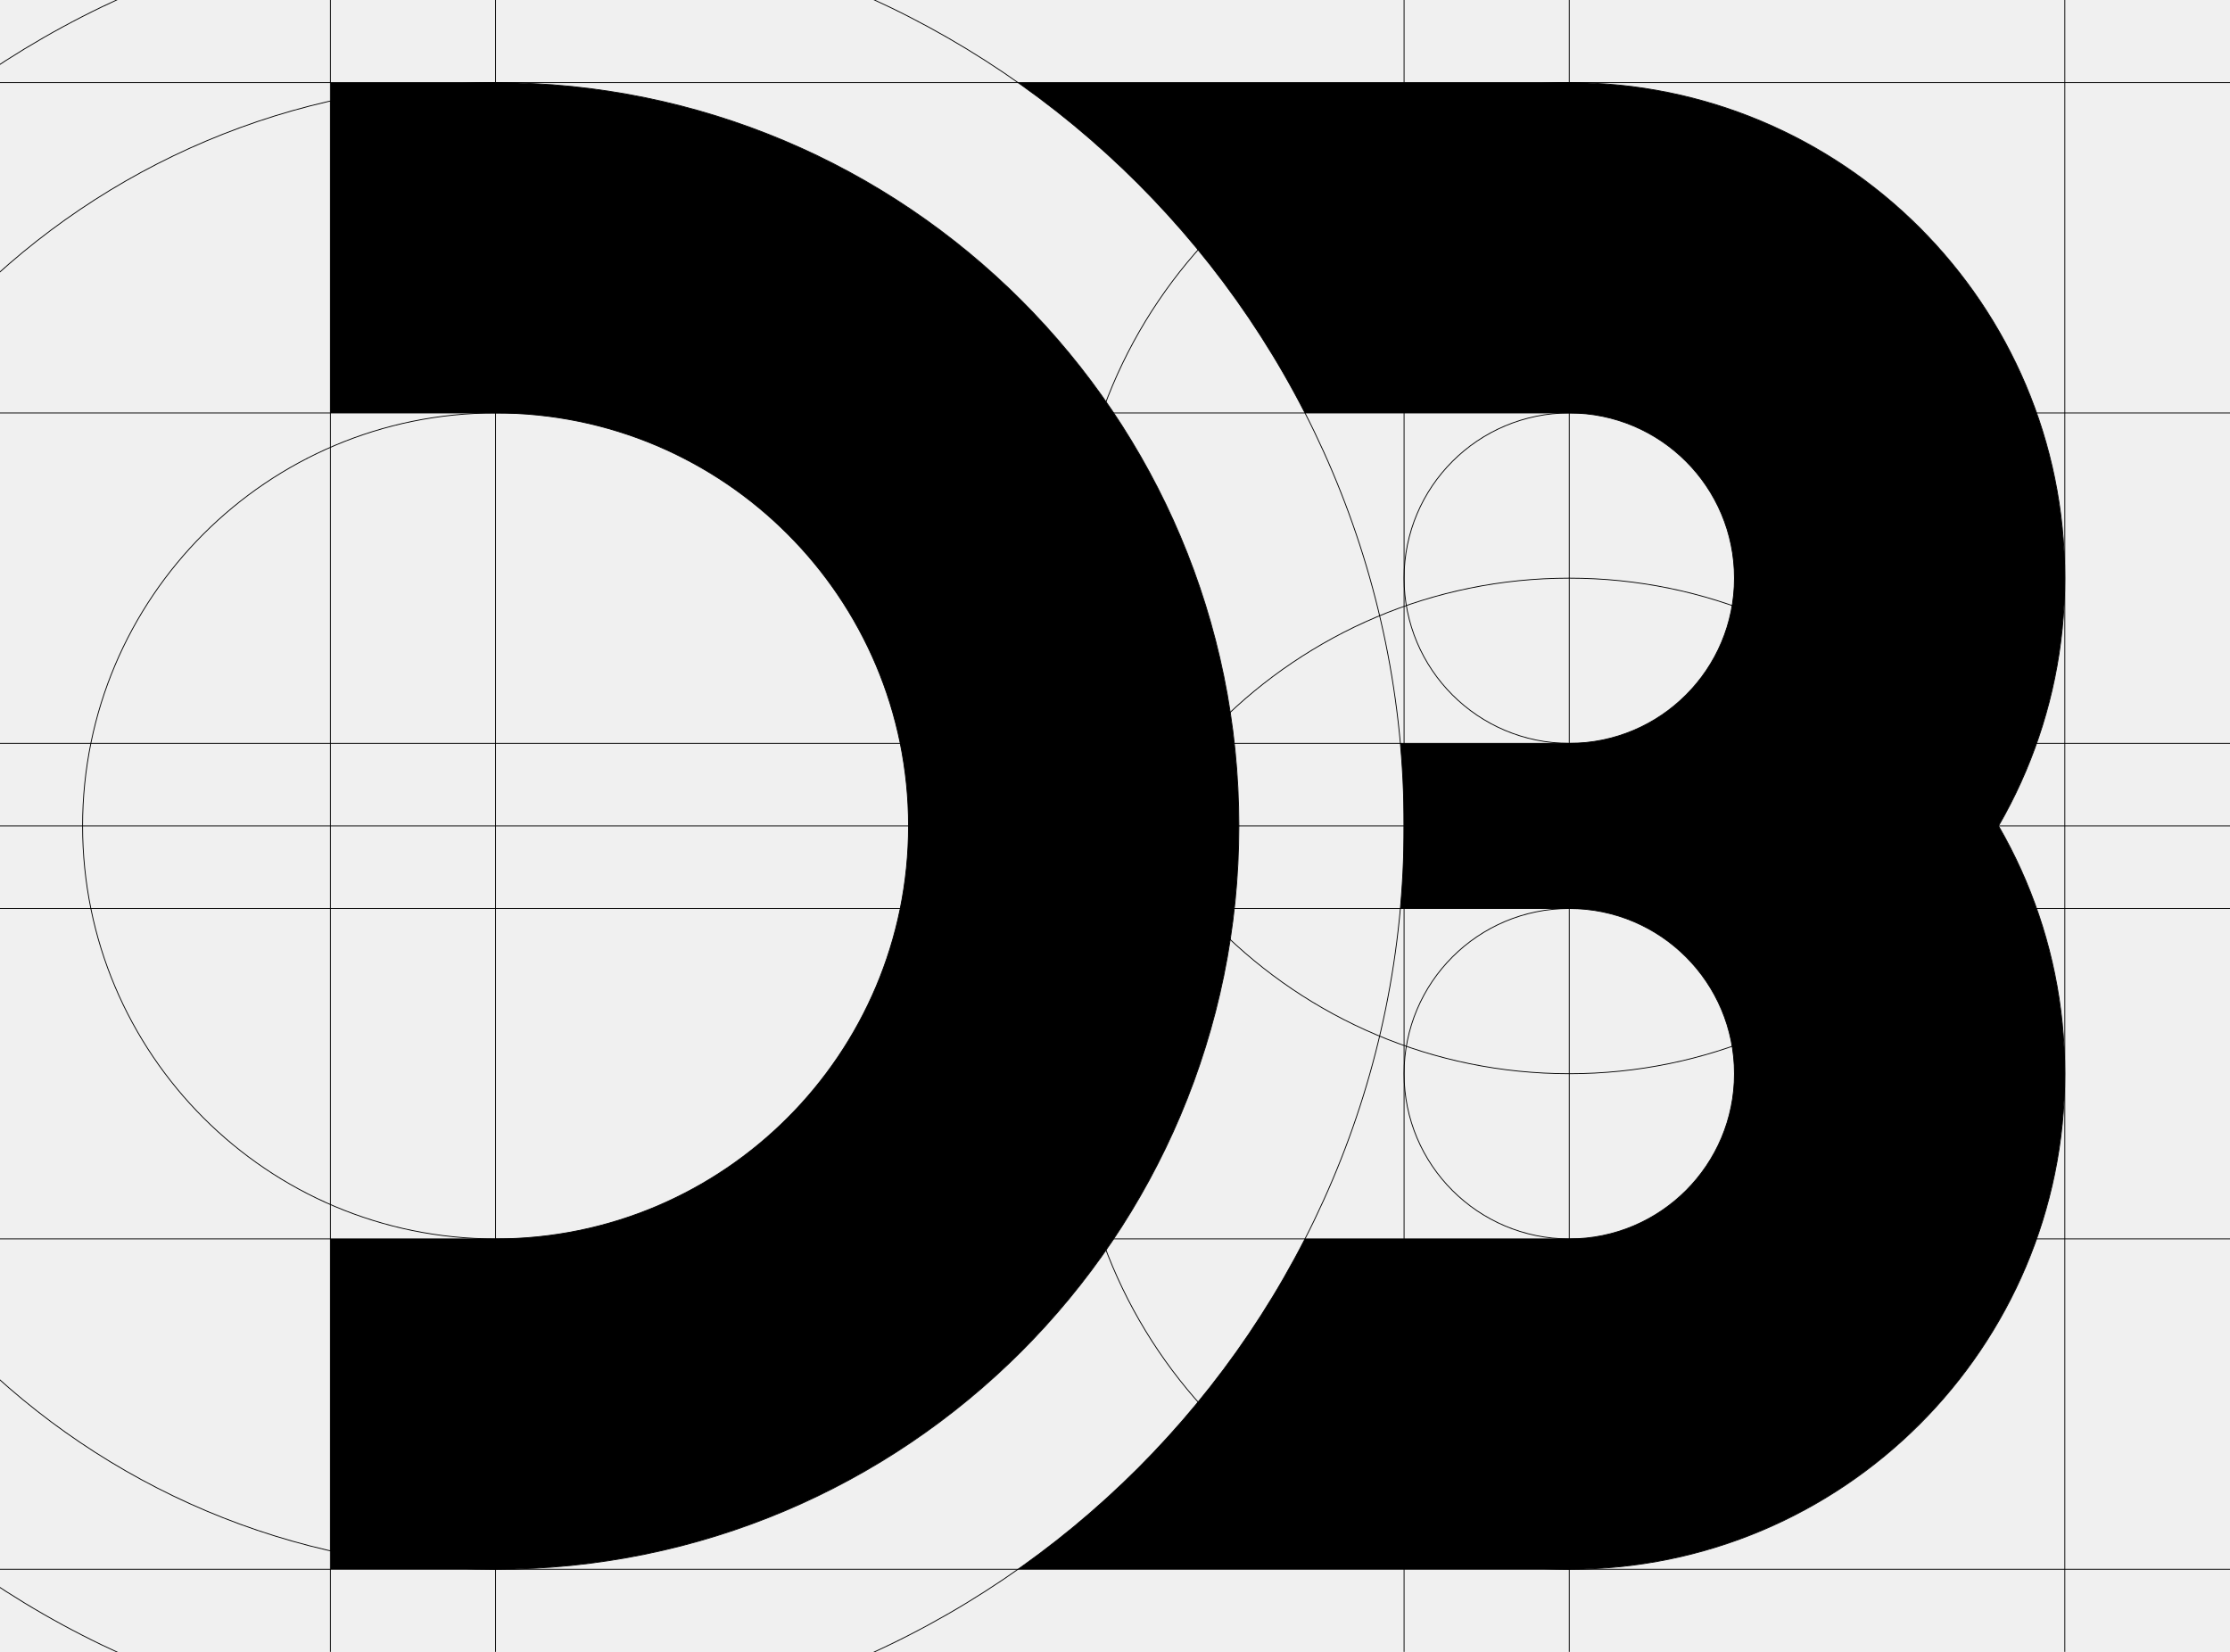
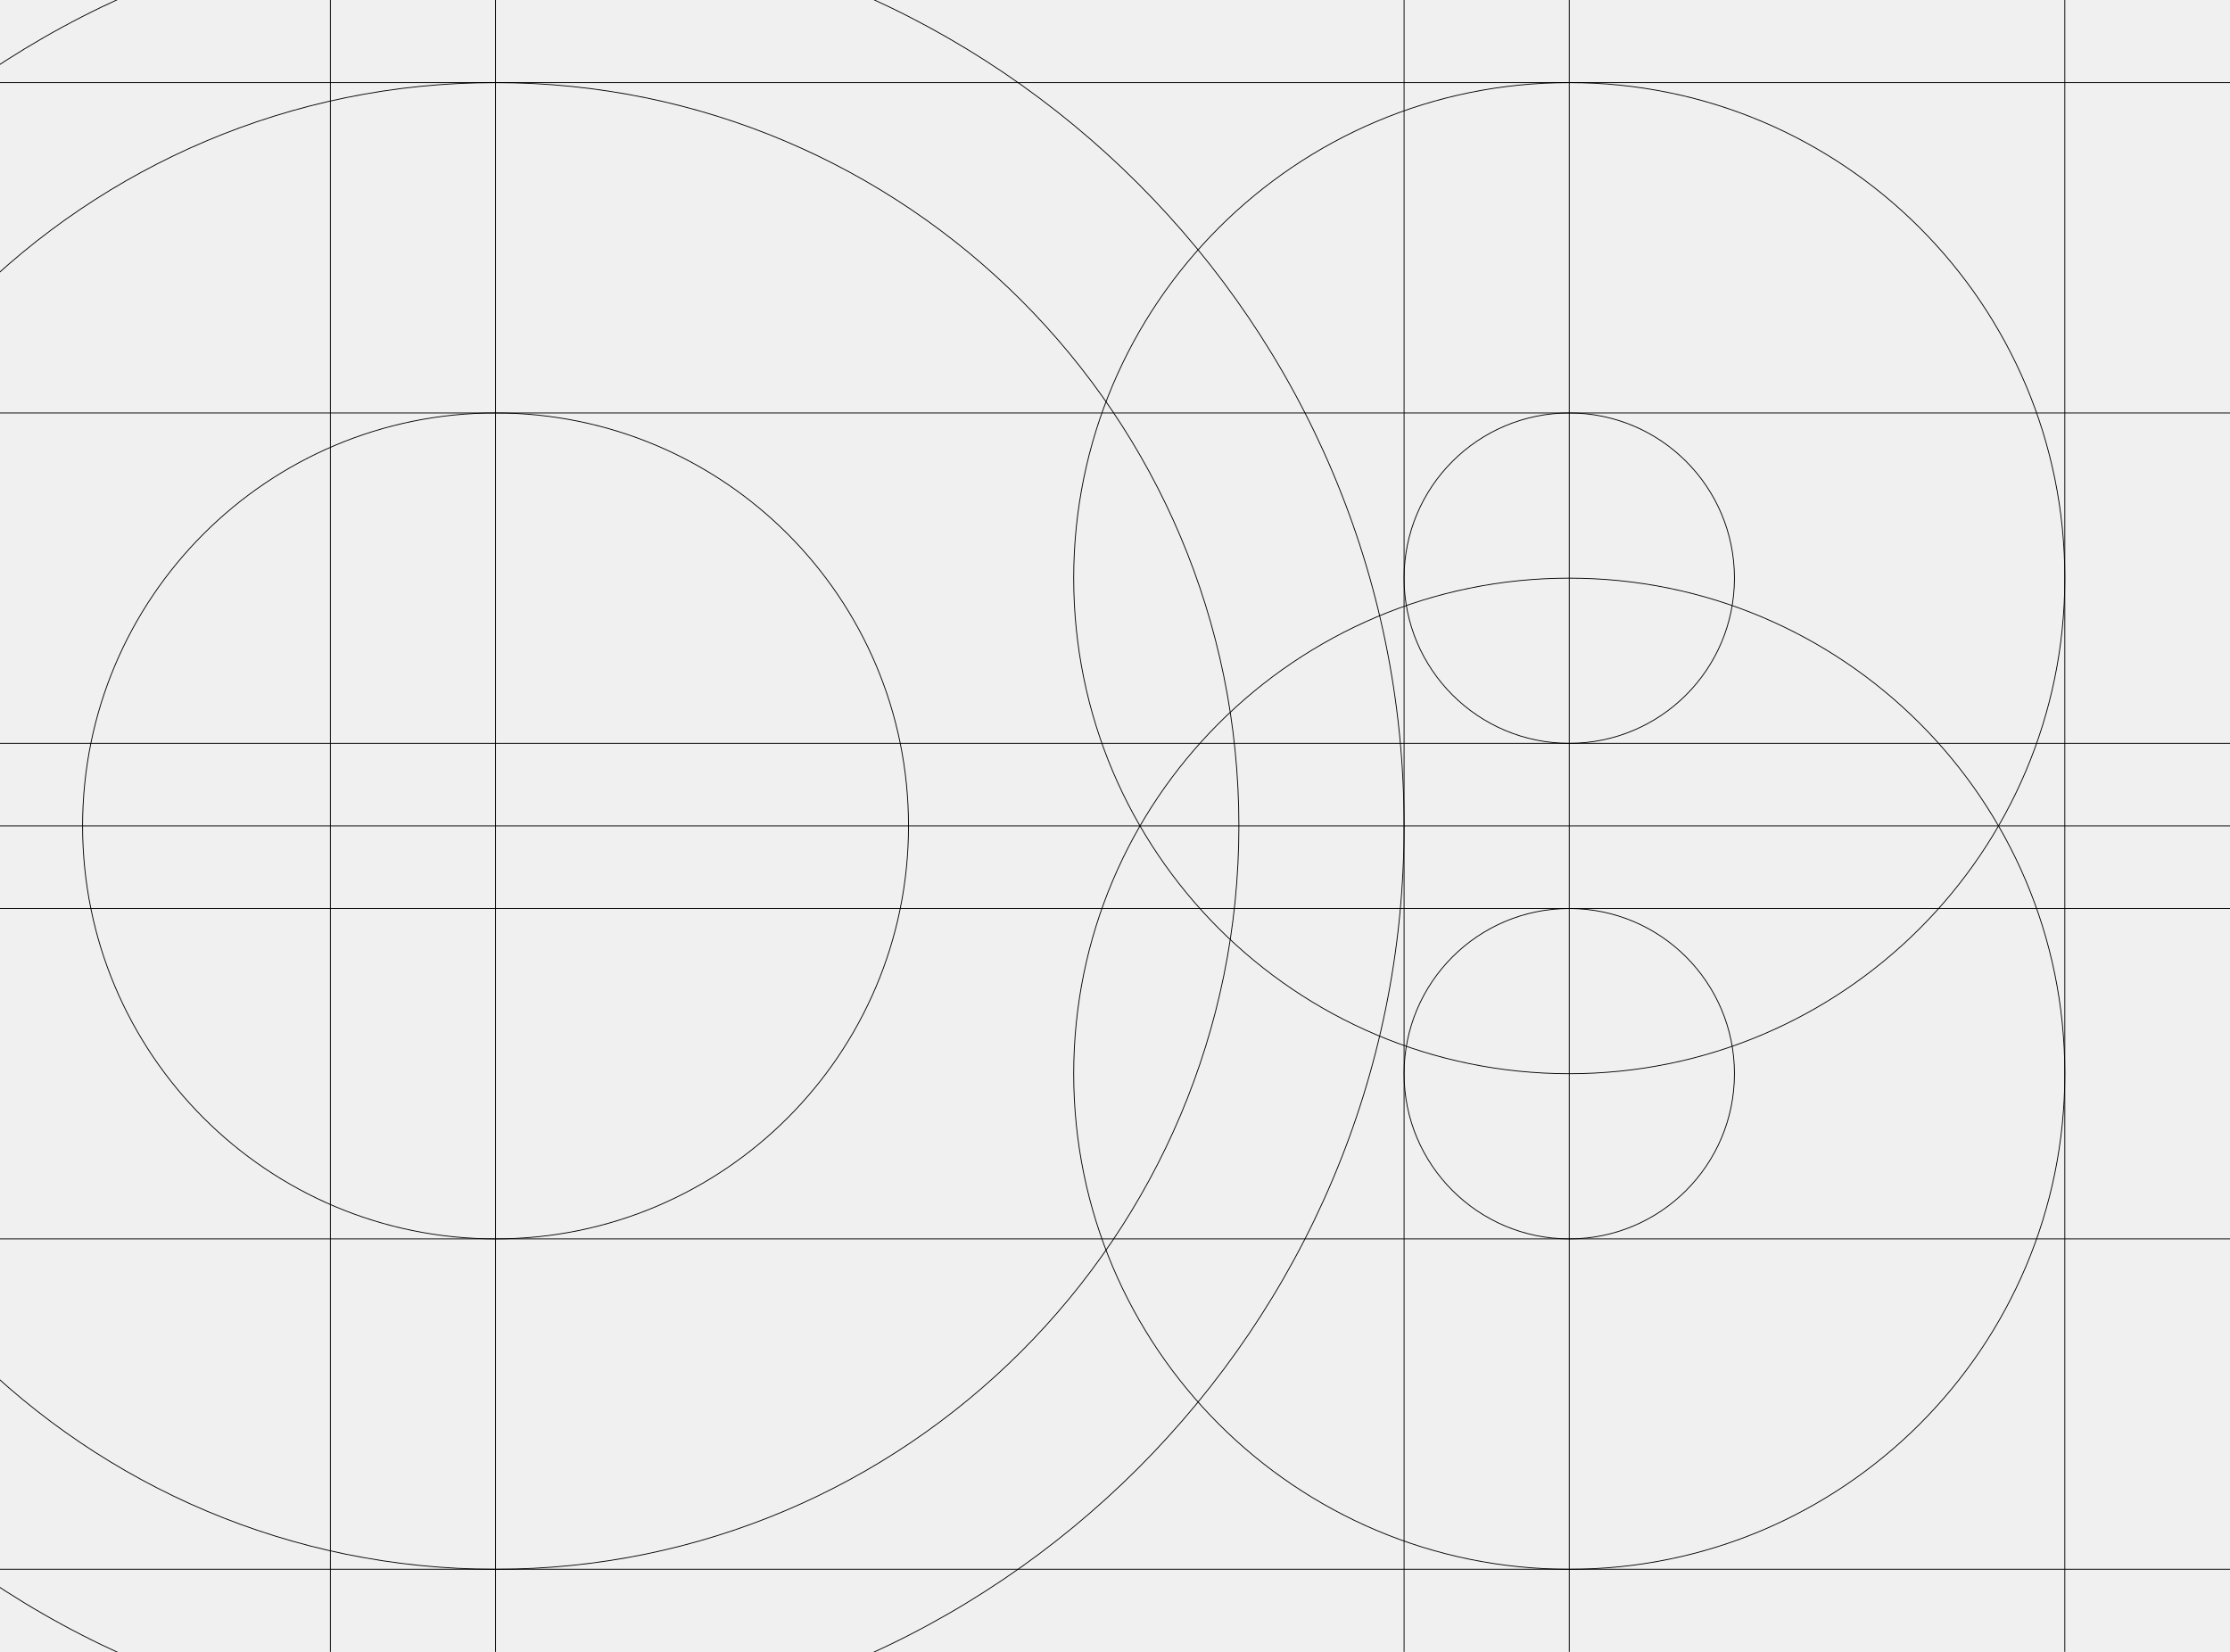
- <svg xmlns="http://www.w3.org/2000/svg" viewBox="0 0 135 100" style="width: 300; height: auto; outline: 1px solid red;">
-   <defs>
-     <mask id="mask-1">
-       <circle fill="white" r="45" cx="30" cy="50" />
-       <rect fill="white" x="20" y="5" width="10" height="20" />
-       <rect fill="white" x="20" y="75" width="10" height="20" />
-       <circle fill="black" r="25" cx="30" cy="50" />
-       <rect fill="black" width="20" height="100" />
-       <rect fill="black" y="25" width="30" height="50" />
-     </mask>
-     <mask id="mask-2">
-       <circle fill="white" r="30" cx="95" cy="35" />
-       <circle fill="white" r="30" cx="95" cy="65" />
-       <rect fill="white" x="20" y="5" width="75" height="20" />
-       <rect fill="white" x="20" y="75" width="75" height="20" />
-       <circle fill="black" r="10" cx="95" cy="35" />
-       <circle fill="black" r="10" cx="95" cy="65" />
-       <circle fill="black" r="55" cx="30" cy="50" />
-       <rect fill="black" x="30" y="25" width="65" height="20" />
-       <rect fill="black" x="30" y="55" width="65" height="20" />
-     </mask>
-   </defs>
+ <svg xmlns="http://www.w3.org/2000/svg" viewBox="0 0 135 100" style="width: 400px; height: auto;">
  <g fill="none" stroke="currentColor" stroke-width="0.05">
    <circle r="10" cx="95" cy="65" />
    <circle r="30" cx="95" cy="65" />
    <circle r="10" cx="95" cy="35" />
    <circle r="30" cx="95" cy="35" />
    <circle r="55" cx="30" cy="50" />
    <circle r="45" cx="30" cy="50" />
    <circle r="25" cx="30" cy="50" />
    <path d="M 0 5 135 5" />
    <path d="M 0 95 135 95" />
    <path d="M 0 25 135 25" />
    <path d="M 0 75 135 75" />
    <path d="M 0 45 135 45" />
    <path d="M 0 55 135 55" />
    <path d="M 0 50 135 50" />
    <path d="M 20 0 20 100" />
    <path d="M 30 0 30 100" />
    <path d="M 95 0 95 100" />
    <path d="M 85 0 85 100" />
    <path d="M 125 0 125 100" />
  </g>
-   <g>
-     <g mask="url(#mask-1)">
-       <circle r="45" cx="30" cy="50" />
-       <rect x="20" y="5" width="10" height="90" />
-     </g>
-     <g mask="url(#mask-2)">
-       <circle r="30" cx="95" cy="35" />
-       <rect x="20" y="5" width="75" height="20" />
-       <circle r="30" cx="95" cy="65" />
-       <rect x="20" y="75" width="75" height="20" />
-     </g>
-   </g>
</svg>
